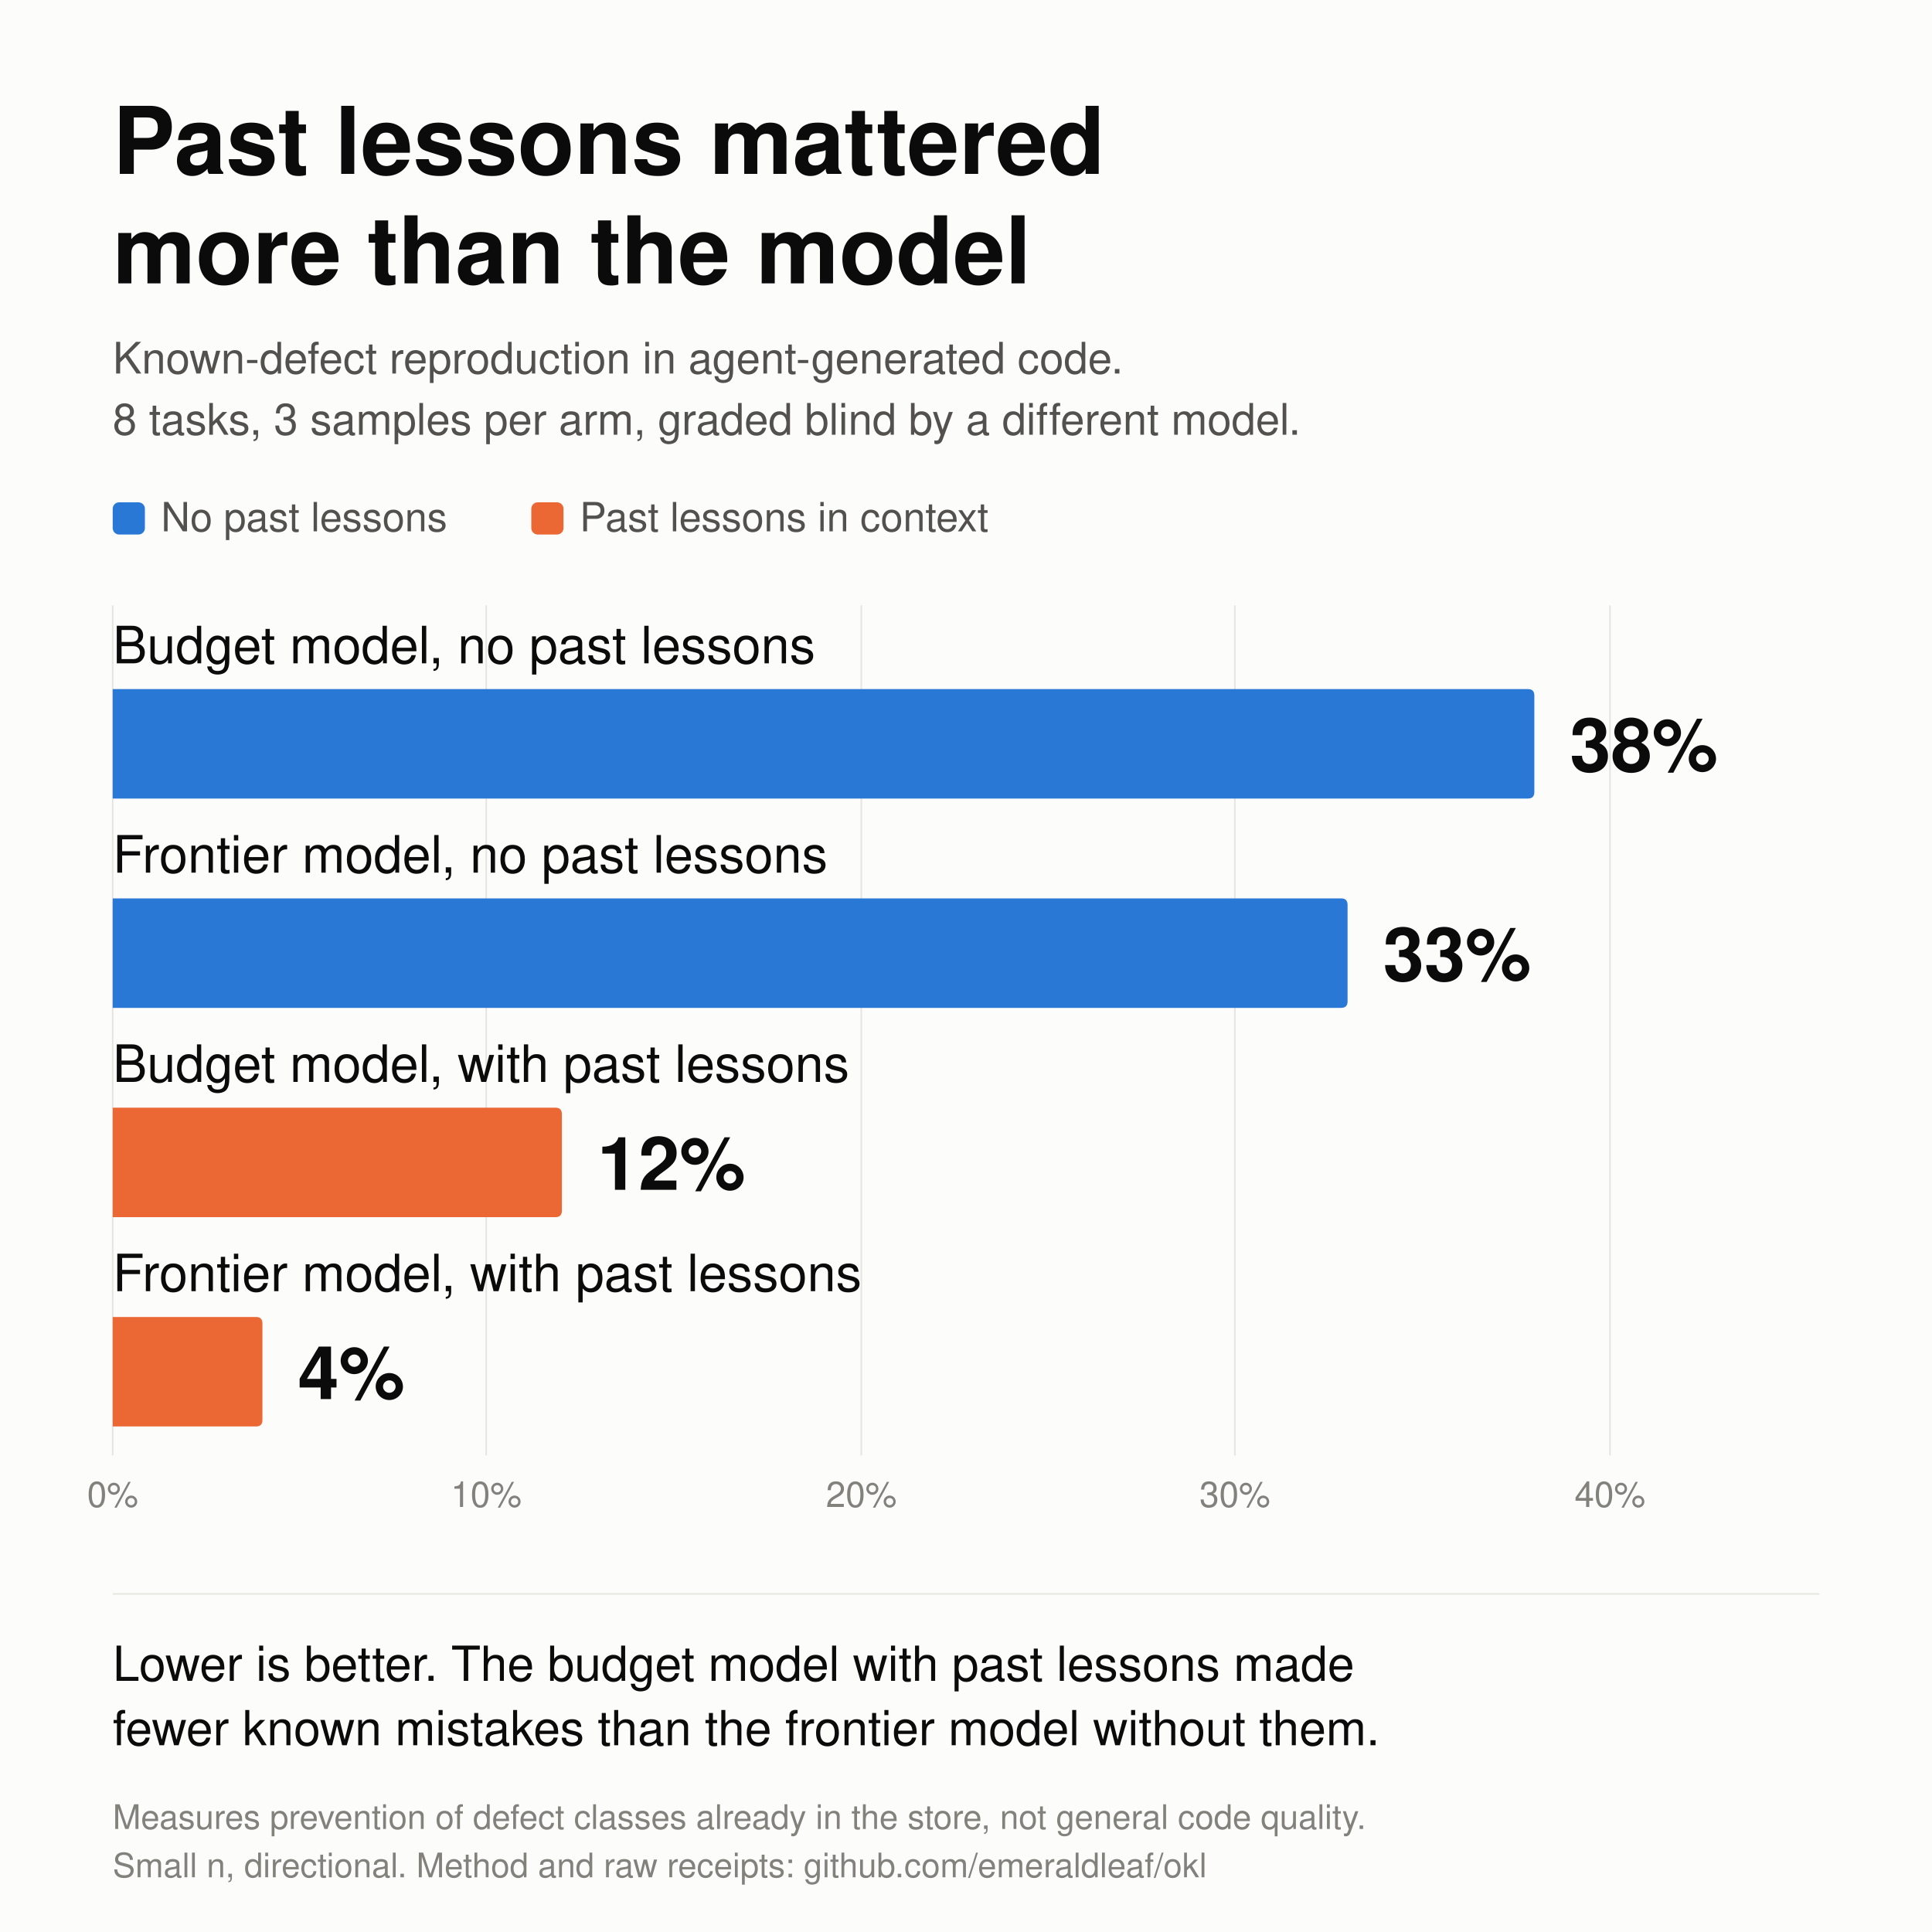
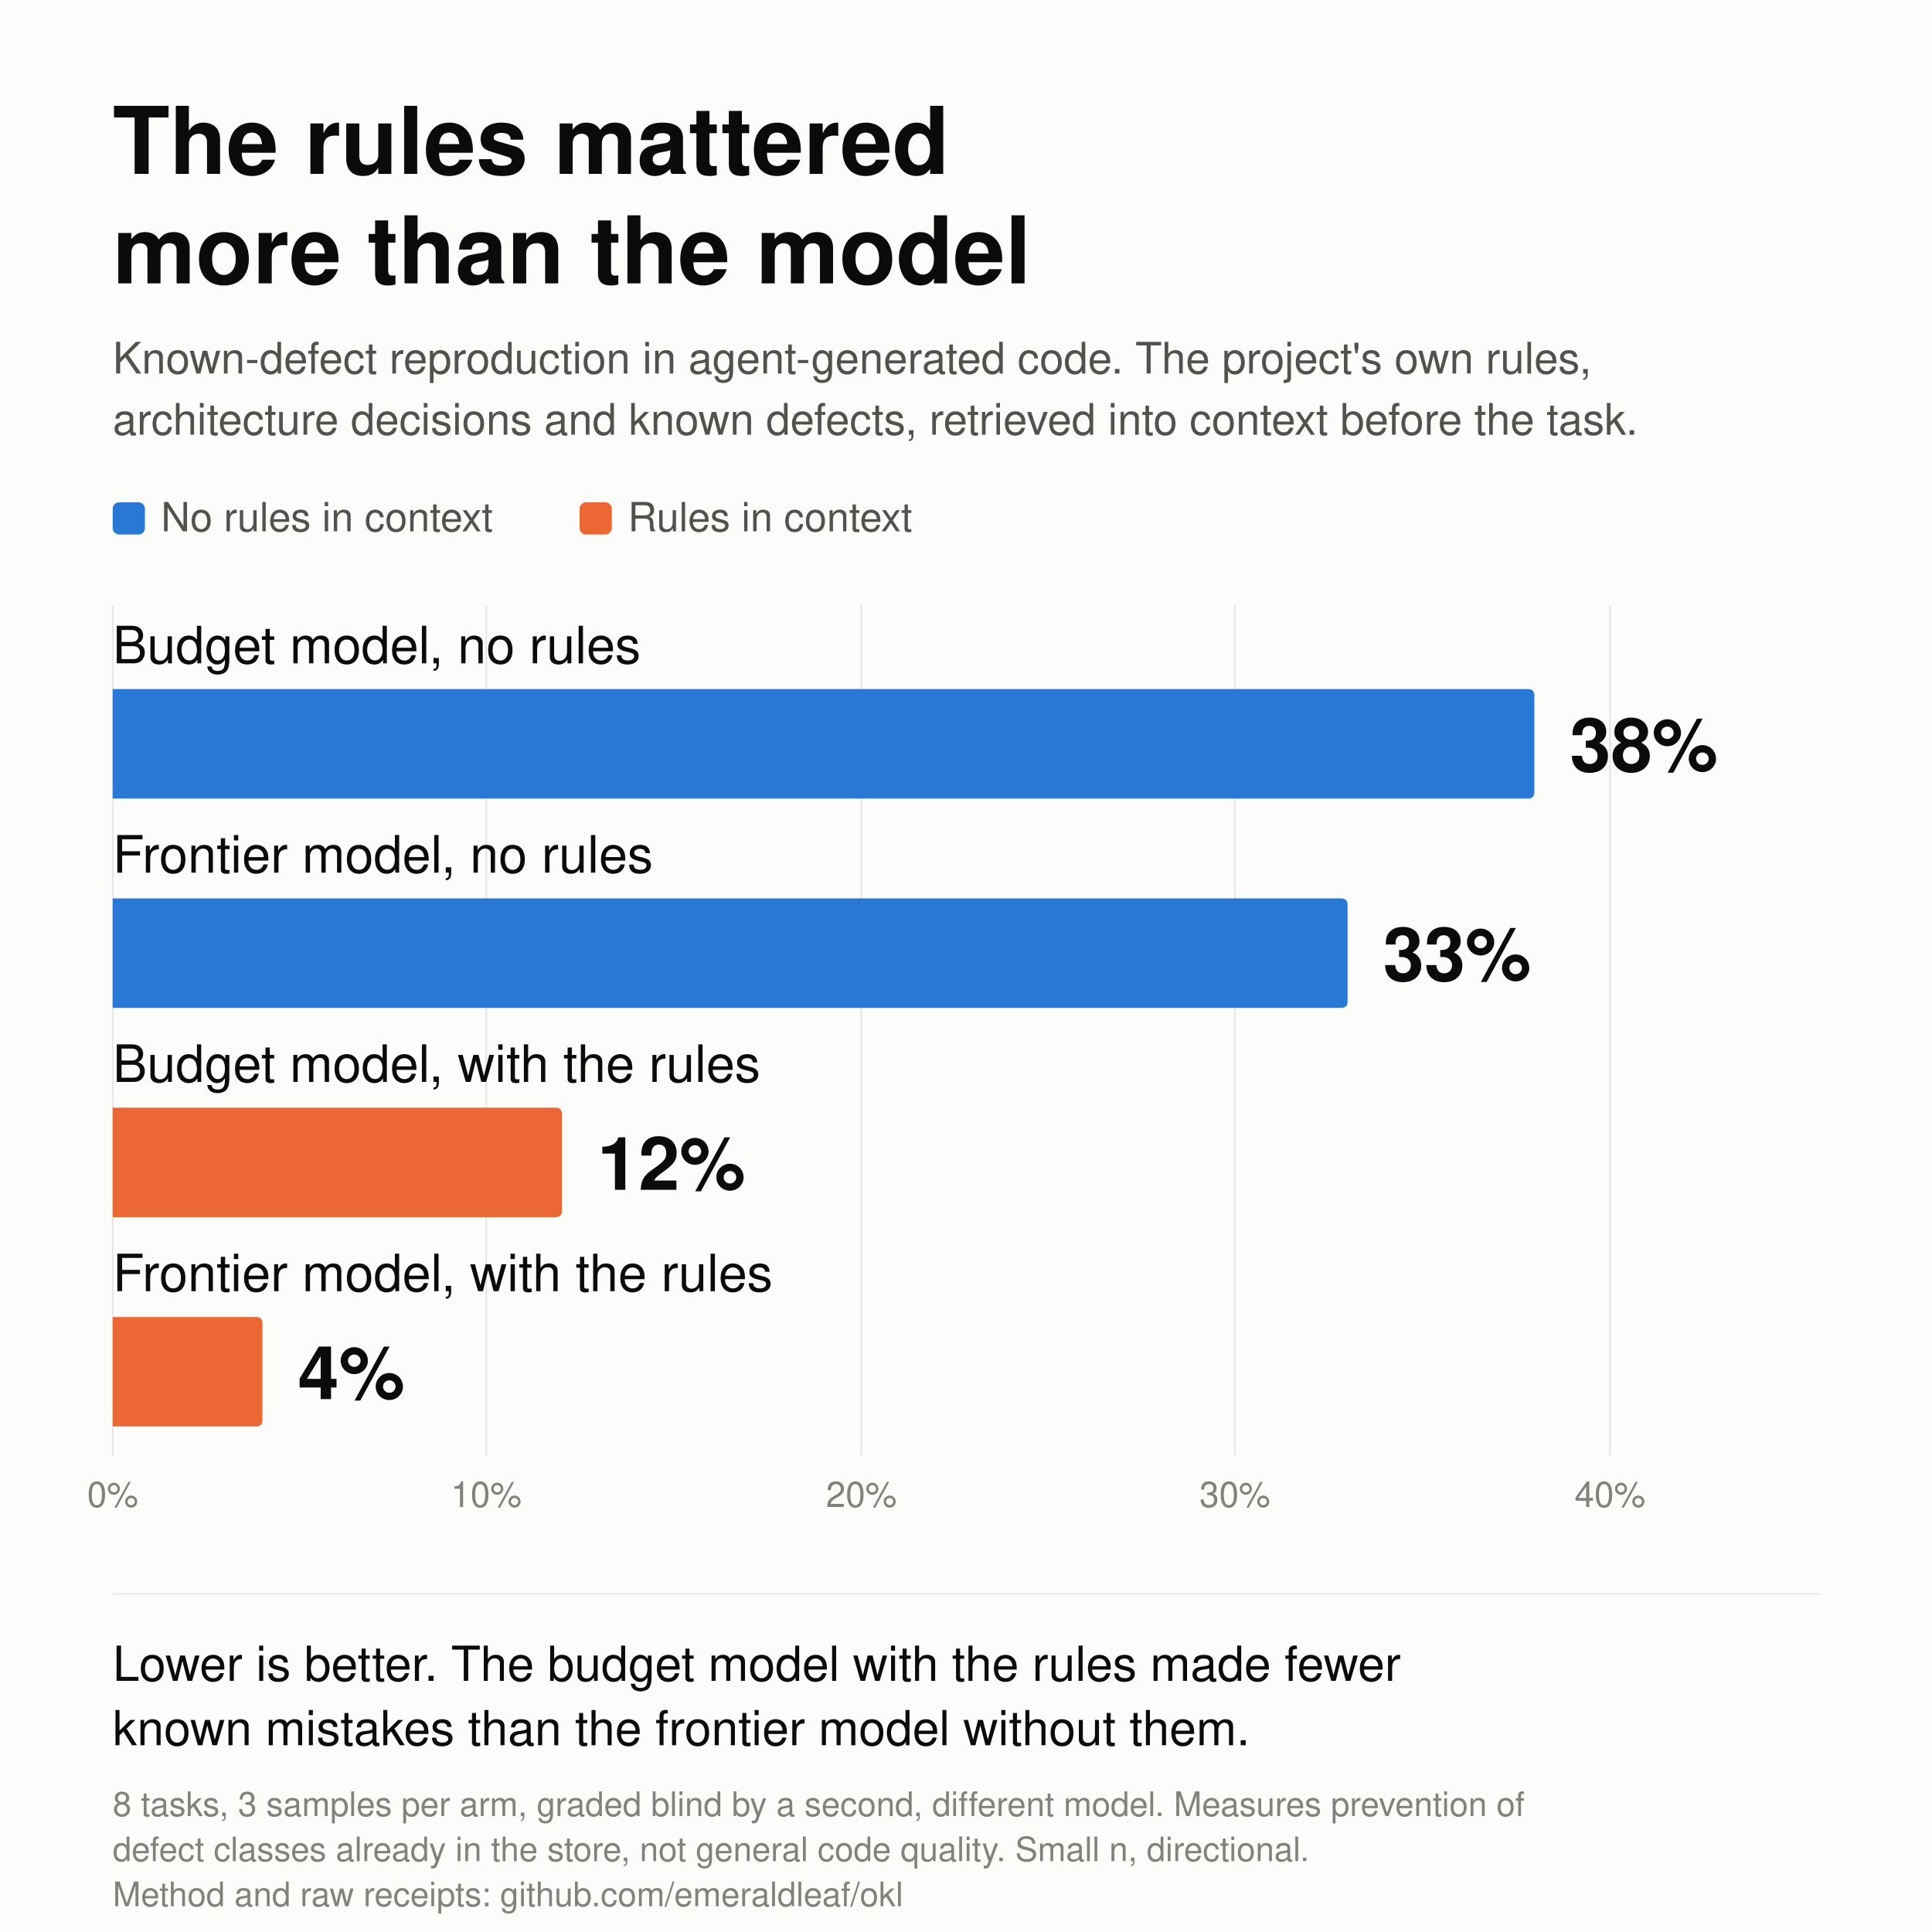
<svg xmlns="http://www.w3.org/2000/svg" width="1200" height="1200" viewBox="0 0 1200 1200" font-family="Helvetica Neue, Helvetica, Arial, sans-serif">
  <rect width="1200" height="1200" fill="#fcfcfb" />
-   <text x="70" y="108" font-size="58" font-weight="700" fill="#0b0b0b">Past lessons mattered</text>
+   <text x="70" y="108" font-size="58" font-weight="700" fill="#0b0b0b">The rules mattered</text>
  <text x="70" y="176" font-size="58" font-weight="700" fill="#0b0b0b">more than the model</text>
-   <text x="70" y="232" font-size="27" fill="#52514e">Known-defect reproduction in agent-generated code.</text>
-   <text x="70" y="270" font-size="27" fill="#52514e">8 tasks, 3 samples per arm, graded blind by a different model.</text>
+   <text x="70" y="232" font-size="27" fill="#52514e">Known-defect reproduction in agent-generated code. The project's own rules,</text>
+   <text x="70" y="270" font-size="27" fill="#52514e">architecture decisions and known defects, retrieved into context before the task.</text>
  <rect x="70" y="312" width="20" height="20" rx="4" fill="#2a78d6" />
-   <text x="100" y="330" font-size="25" fill="#52514e">No past lessons</text>
-   <rect x="330" y="312" width="20" height="20" rx="4" fill="#eb6834" />
-   <text x="360" y="330" font-size="25" fill="#52514e">Past lessons in context</text>
+   <text x="100" y="330" font-size="25" fill="#52514e">No rules in context</text>
+   <rect x="360" y="312" width="20" height="20" rx="4" fill="#eb6834" />
+   <text x="390" y="330" font-size="25" fill="#52514e">Rules in context</text>
  <g stroke="#e6e5e1" stroke-width="1">
    <line x1="70" y1="376" x2="70" y2="904" />
    <line x1="302" y1="376" x2="302" y2="904" />
    <line x1="535" y1="376" x2="535" y2="904" />
    <line x1="767" y1="376" x2="767" y2="904" />
    <line x1="1000" y1="376" x2="1000" y2="904" />
  </g>
  <g font-size="32" fill="#0b0b0b">
-     <text x="70" y="412">Budget model, no past lessons</text>
-     <text x="70" y="542">Frontier model, no past lessons</text>
-     <text x="70" y="672">Budget model, with past lessons</text>
-     <text x="70" y="802">Frontier model, with past lessons</text>
+     <text x="70" y="412">Budget model, no rules</text>
+     <text x="70" y="542">Frontier model, no rules</text>
+     <text x="70" y="672">Budget model, with the rules</text>
+     <text x="70" y="802">Frontier model, with the rules</text>
  </g>
  <path d="M70,428 H949 Q953,428 953,432 V492 Q953,496 949,496 H70 Z" fill="#2a78d6" />
  <path d="M70,558 H833 Q837,558 837,562 V622 Q837,626 833,626 H70 Z" fill="#2a78d6" />
  <path d="M70,688 H345 Q349,688 349,692 V752 Q349,756 345,756 H70 Z" fill="#eb6834" />
  <path d="M70,818 H159 Q163,818 163,822 V882 Q163,886 159,886 H70 Z" fill="#eb6834" />
  <g font-size="46" font-weight="700" fill="#0b0b0b">
    <text x="975" y="479">38%</text>
    <text x="859" y="609">33%</text>
    <text x="371" y="739">12%</text>
    <text x="185" y="869">4%</text>
  </g>
  <g font-size="22" fill="#82817c" text-anchor="middle">
    <text x="70" y="936">0%</text>
    <text x="302" y="936">10%</text>
    <text x="535" y="936">20%</text>
    <text x="767" y="936">30%</text>
    <text x="1000" y="936">40%</text>
  </g>
  <line x1="70" y1="990" x2="1130" y2="990" stroke="#e6e5e1" stroke-width="1" />
-   <text x="70" y="1044" font-size="30" fill="#0b0b0b">Lower is better. The budget model with past lessons made</text>
-   <text x="70" y="1084" font-size="30" fill="#0b0b0b">fewer known mistakes than the frontier model without them.</text>
-   <text x="70" y="1136" font-size="21" fill="#82817c">Measures prevention of defect classes already in the store, not general code quality.</text>
-   <text x="70" y="1166" font-size="21" fill="#82817c">Small n, directional. Method and raw receipts: github.com/emeraldleaf/okl</text>
+   <text x="70" y="1044" font-size="30" fill="#0b0b0b">Lower is better. The budget model with the rules made fewer</text>
+   <text x="70" y="1084" font-size="30" fill="#0b0b0b">known mistakes than the frontier model without them.</text>
+   <text x="70" y="1128" font-size="21" fill="#82817c">8 tasks, 3 samples per arm, graded blind by a second, different model. Measures prevention of</text>
+   <text x="70" y="1156" font-size="21" fill="#82817c">defect classes already in the store, not general code quality. Small n, directional.</text>
+   <text x="70" y="1184" font-size="21" fill="#82817c">Method and raw receipts: github.com/emeraldleaf/okl</text>
</svg>
